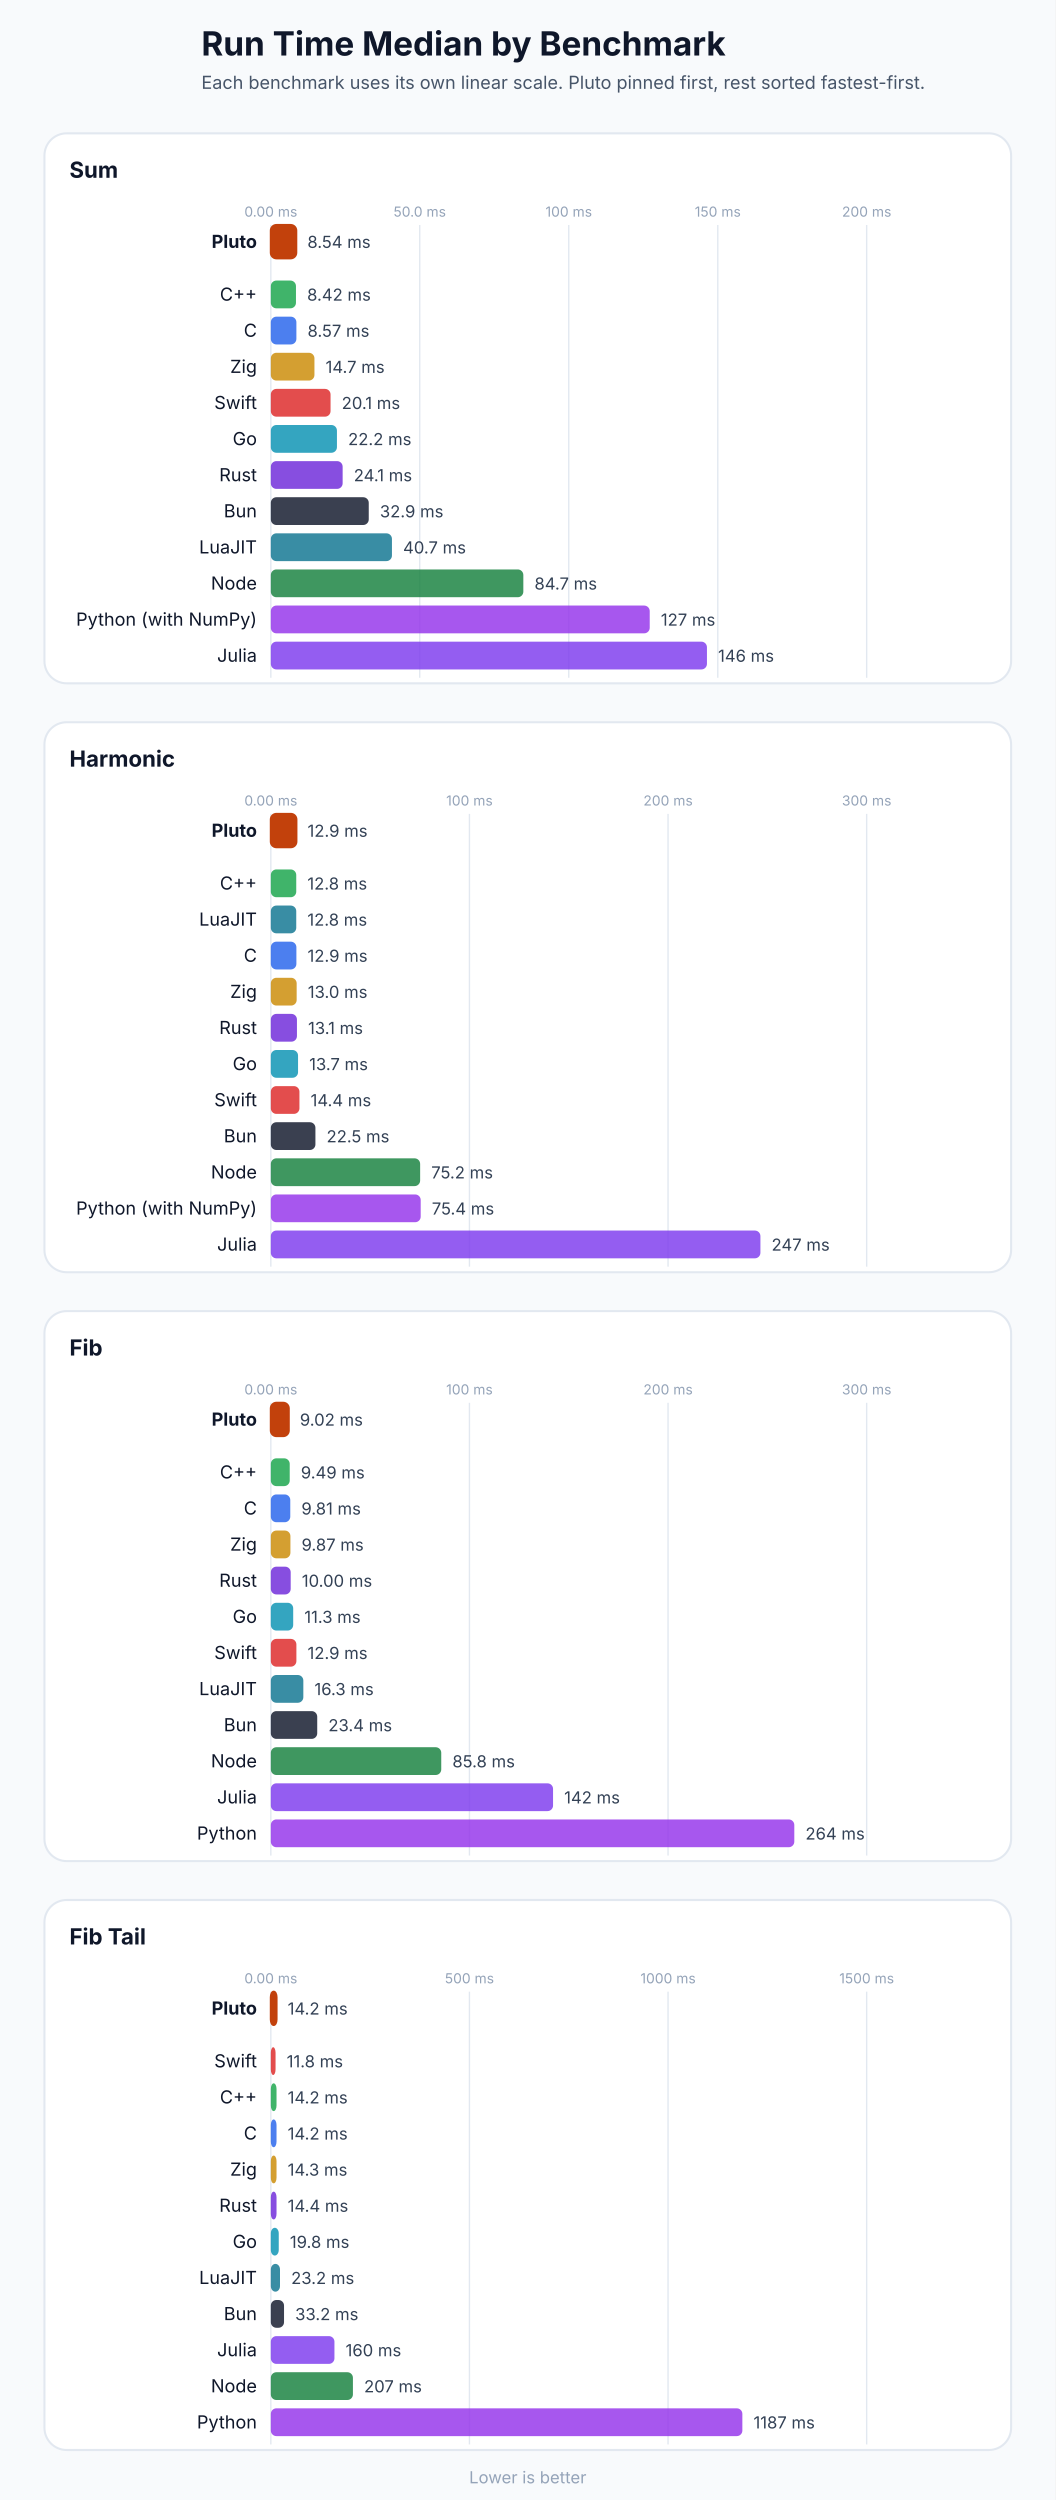
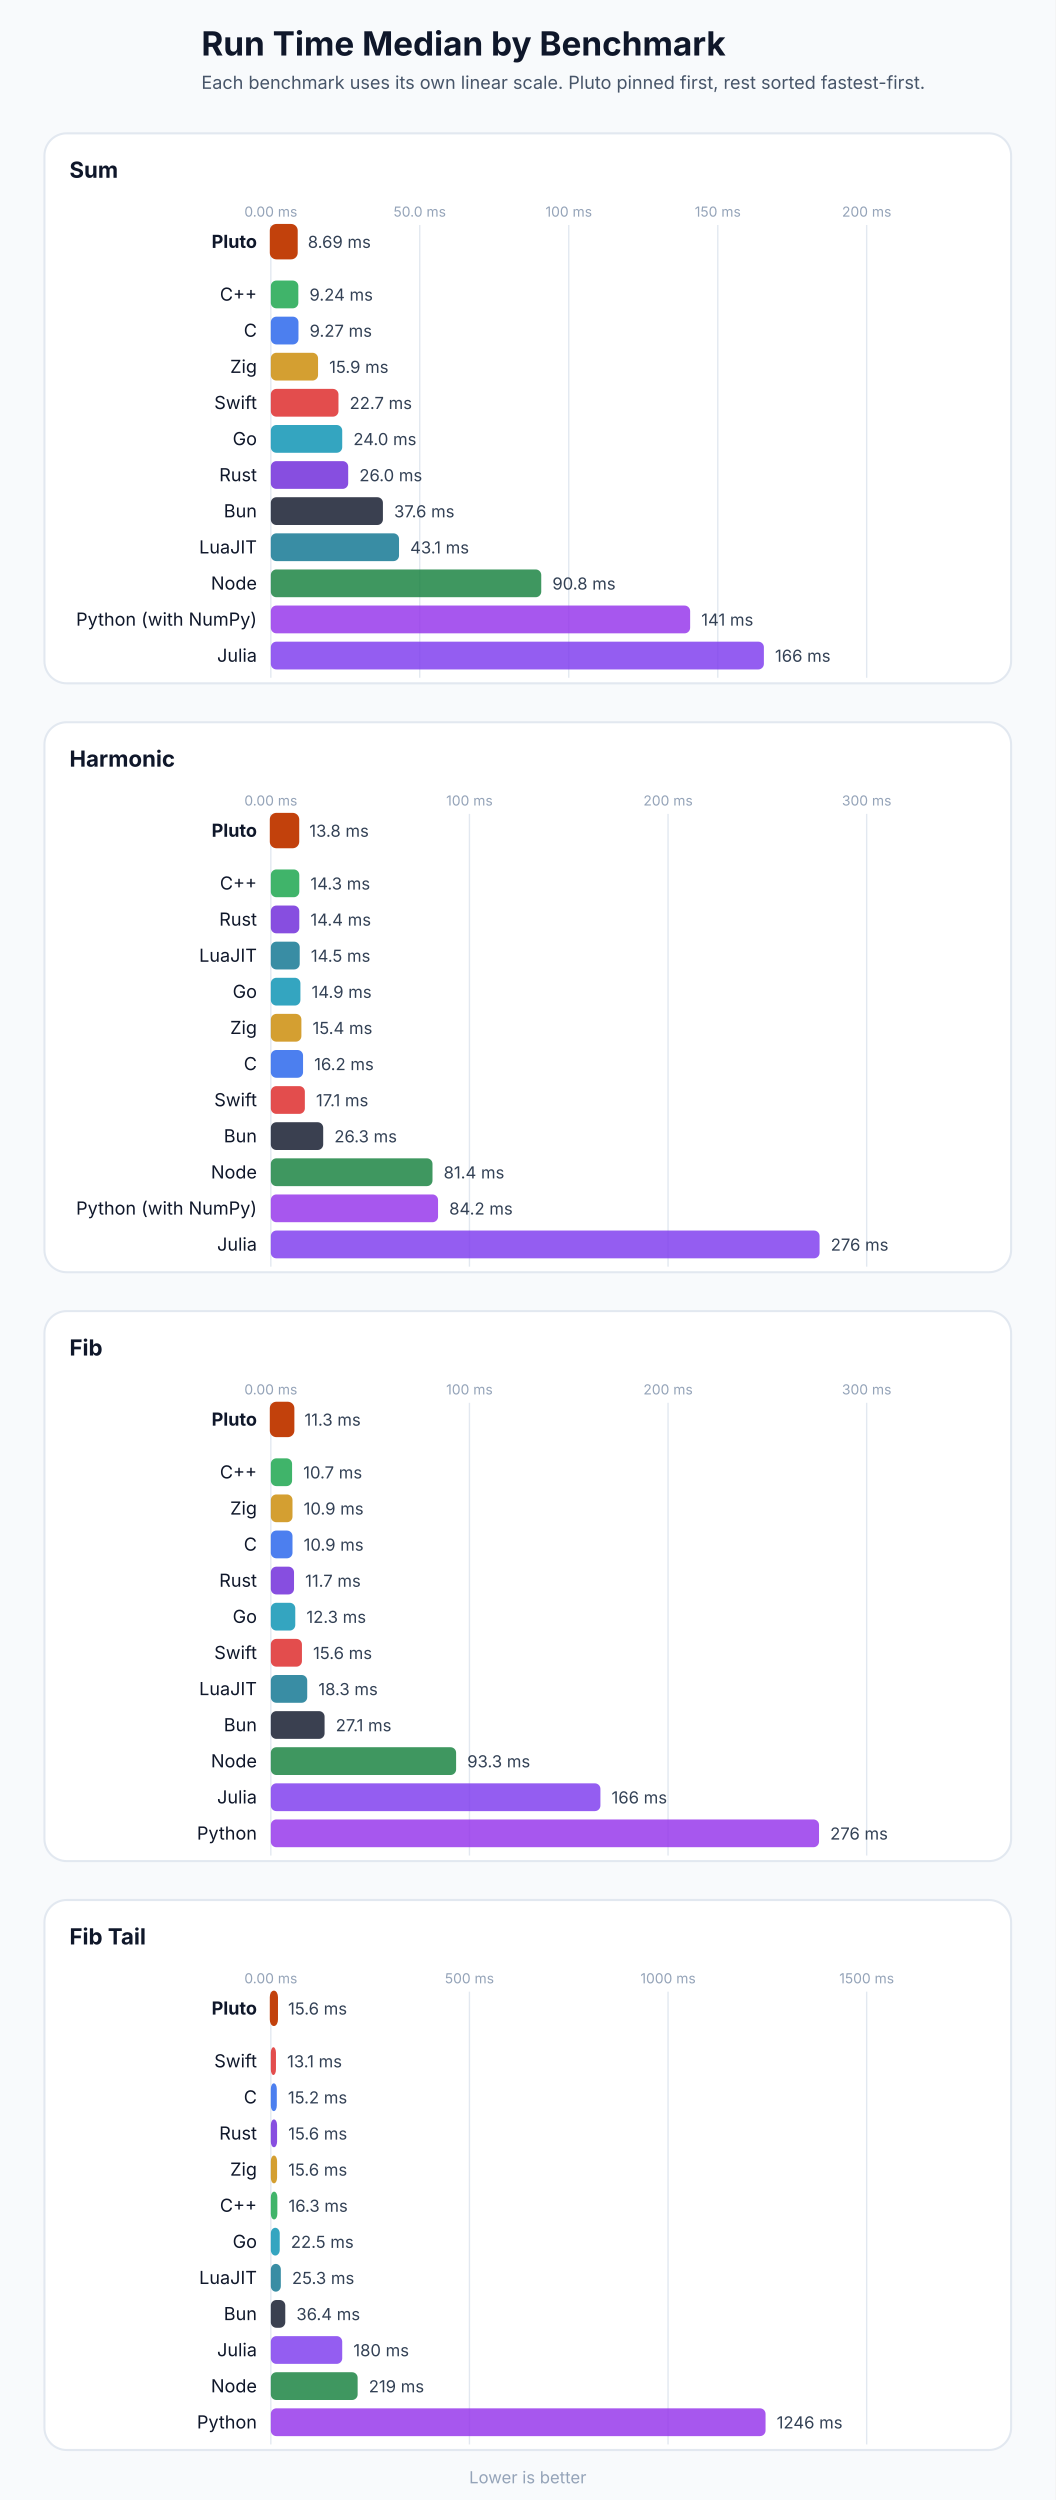
<svg xmlns="http://www.w3.org/2000/svg" width="760" height="1800" viewBox="0 0 760 1800" role="img" aria-labelledby="chart-title chart-desc">
  <rect width="760" height="1800" fill="#f8fafc" />
  <text x="145" y="40" fill="#0f172a" font-size="24" font-weight="700" font-family="ui-sans-serif, system-ui, -apple-system, BlinkMacSystemFont, sans-serif">Run Time Median by Benchmark</text>
  <text x="145" y="64" fill="#475569" font-size="13" font-family="ui-sans-serif, system-ui, -apple-system, BlinkMacSystemFont, sans-serif">Each benchmark uses its own linear scale. Pluto pinned first, rest sorted fastest-first.</text>
  <rect x="32" y="96" width="696" height="396" rx="16" fill="#ffffff" stroke="#e2e8f0" stroke-width="1.5" />
  <text x="50" y="128" fill="#0f172a" font-size="16" font-weight="700" font-family="ui-sans-serif, system-ui, -apple-system, BlinkMacSystemFont, sans-serif">Sum</text>
  <line x1="195.0" y1="162" x2="195.0" y2="488" stroke="#e2e8f0" stroke-width="1" />
  <text x="195.0" y="156" text-anchor="middle" fill="#94a3b8" font-size="10" font-family="ui-sans-serif, system-ui, -apple-system, BlinkMacSystemFont, sans-serif">0.00 ms</text>
  <line x1="302.2" y1="162" x2="302.2" y2="488" stroke="#e2e8f0" stroke-width="1" />
  <text x="302.2" y="156" text-anchor="middle" fill="#94a3b8" font-size="10" font-family="ui-sans-serif, system-ui, -apple-system, BlinkMacSystemFont, sans-serif">50.0 ms</text>
  <line x1="409.5" y1="162" x2="409.5" y2="488" stroke="#e2e8f0" stroke-width="1" />
  <text x="409.5" y="156" text-anchor="middle" fill="#94a3b8" font-size="10" font-family="ui-sans-serif, system-ui, -apple-system, BlinkMacSystemFont, sans-serif">100 ms</text>
  <line x1="516.8" y1="162" x2="516.8" y2="488" stroke="#e2e8f0" stroke-width="1" />
  <text x="516.8" y="156" text-anchor="middle" fill="#94a3b8" font-size="10" font-family="ui-sans-serif, system-ui, -apple-system, BlinkMacSystemFont, sans-serif">150 ms</text>
  <line x1="624.0" y1="162" x2="624.0" y2="488" stroke="#e2e8f0" stroke-width="1" />
  <text x="624.0" y="156" text-anchor="middle" fill="#94a3b8" font-size="10" font-family="ui-sans-serif, system-ui, -apple-system, BlinkMacSystemFont, sans-serif">200 ms</text>
  <text x="185" y="178.5" text-anchor="end" fill="#0f172a" font-size="13" font-weight="700" font-family="ui-sans-serif, system-ui, -apple-system, BlinkMacSystemFont, sans-serif">Pluto</text>
-   <rect x="195" y="162" width="18.3" height="24" rx="4" fill="#c2410c" fill-opacity="1.0" stroke="#c2410c" stroke-width="1.5" />
-   <text x="221.3" y="178.5" text-anchor="start" fill="#334155" font-size="12" font-family="ui-sans-serif, system-ui, -apple-system, BlinkMacSystemFont, sans-serif">8.54 ms</text>
+   <rect x="195" y="162" width="18.6" height="24" rx="4" fill="#c2410c" fill-opacity="1.0" stroke="#c2410c" stroke-width="1.5" />
+   <text x="221.6" y="178.5" text-anchor="start" fill="#334155" font-size="12" font-family="ui-sans-serif, system-ui, -apple-system, BlinkMacSystemFont, sans-serif">8.69 ms</text>
  <text x="185" y="216.5" text-anchor="end" fill="#0f172a" font-size="13" font-weight="400" font-family="ui-sans-serif, system-ui, -apple-system, BlinkMacSystemFont, sans-serif">C++</text>
-   <rect x="195" y="202" width="18.1" height="20" rx="4" fill="#16a34a" fill-opacity="0.82" />
-   <text x="221.1" y="216.5" text-anchor="start" fill="#334155" font-size="12" font-family="ui-sans-serif, system-ui, -apple-system, BlinkMacSystemFont, sans-serif">8.42 ms</text>
+   <rect x="195" y="202" width="19.8" height="20" rx="4" fill="#16a34a" fill-opacity="0.82" />
+   <text x="222.8" y="216.5" text-anchor="start" fill="#334155" font-size="12" font-family="ui-sans-serif, system-ui, -apple-system, BlinkMacSystemFont, sans-serif">9.24 ms</text>
  <text x="185" y="242.5" text-anchor="end" fill="#0f172a" font-size="13" font-weight="400" font-family="ui-sans-serif, system-ui, -apple-system, BlinkMacSystemFont, sans-serif">C</text>
-   <rect x="195" y="228" width="18.4" height="20" rx="4" fill="#2563eb" fill-opacity="0.82" />
-   <text x="221.4" y="242.5" text-anchor="start" fill="#334155" font-size="12" font-family="ui-sans-serif, system-ui, -apple-system, BlinkMacSystemFont, sans-serif">8.57 ms</text>
+   <rect x="195" y="228" width="19.9" height="20" rx="4" fill="#2563eb" fill-opacity="0.82" />
+   <text x="222.9" y="242.5" text-anchor="start" fill="#334155" font-size="12" font-family="ui-sans-serif, system-ui, -apple-system, BlinkMacSystemFont, sans-serif">9.27 ms</text>
  <text x="185" y="268.5" text-anchor="end" fill="#0f172a" font-size="13" font-weight="400" font-family="ui-sans-serif, system-ui, -apple-system, BlinkMacSystemFont, sans-serif">Zig</text>
-   <rect x="195" y="254" width="31.4" height="20" rx="4" fill="#ca8a04" fill-opacity="0.82" />
-   <text x="234.4" y="268.5" text-anchor="start" fill="#334155" font-size="12" font-family="ui-sans-serif, system-ui, -apple-system, BlinkMacSystemFont, sans-serif">14.7 ms</text>
+   <rect x="195" y="254" width="34.0" height="20" rx="4" fill="#ca8a04" fill-opacity="0.82" />
+   <text x="237.0" y="268.5" text-anchor="start" fill="#334155" font-size="12" font-family="ui-sans-serif, system-ui, -apple-system, BlinkMacSystemFont, sans-serif">15.9 ms</text>
  <text x="185" y="294.5" text-anchor="end" fill="#0f172a" font-size="13" font-weight="400" font-family="ui-sans-serif, system-ui, -apple-system, BlinkMacSystemFont, sans-serif">Swift</text>
-   <rect x="195" y="280" width="43.0" height="20" rx="4" fill="#dc2626" fill-opacity="0.82" />
-   <text x="246.0" y="294.5" text-anchor="start" fill="#334155" font-size="12" font-family="ui-sans-serif, system-ui, -apple-system, BlinkMacSystemFont, sans-serif">20.1 ms</text>
+   <rect x="195" y="280" width="48.7" height="20" rx="4" fill="#dc2626" fill-opacity="0.82" />
+   <text x="251.7" y="294.5" text-anchor="start" fill="#334155" font-size="12" font-family="ui-sans-serif, system-ui, -apple-system, BlinkMacSystemFont, sans-serif">22.7 ms</text>
  <text x="185" y="320.5" text-anchor="end" fill="#0f172a" font-size="13" font-weight="400" font-family="ui-sans-serif, system-ui, -apple-system, BlinkMacSystemFont, sans-serif">Go</text>
-   <rect x="195" y="306" width="47.6" height="20" rx="4" fill="#0891b2" fill-opacity="0.82" />
-   <text x="250.6" y="320.5" text-anchor="start" fill="#334155" font-size="12" font-family="ui-sans-serif, system-ui, -apple-system, BlinkMacSystemFont, sans-serif">22.2 ms</text>
+   <rect x="195" y="306" width="51.4" height="20" rx="4" fill="#0891b2" fill-opacity="0.82" />
+   <text x="254.4" y="320.5" text-anchor="start" fill="#334155" font-size="12" font-family="ui-sans-serif, system-ui, -apple-system, BlinkMacSystemFont, sans-serif">24.0 ms</text>
  <text x="185" y="346.5" text-anchor="end" fill="#0f172a" font-size="13" font-weight="400" font-family="ui-sans-serif, system-ui, -apple-system, BlinkMacSystemFont, sans-serif">Rust</text>
-   <rect x="195" y="332" width="51.7" height="20" rx="4" fill="#6d28d9" fill-opacity="0.82" />
-   <text x="254.7" y="346.5" text-anchor="start" fill="#334155" font-size="12" font-family="ui-sans-serif, system-ui, -apple-system, BlinkMacSystemFont, sans-serif">24.1 ms</text>
+   <rect x="195" y="332" width="55.7" height="20" rx="4" fill="#6d28d9" fill-opacity="0.82" />
+   <text x="258.7" y="346.5" text-anchor="start" fill="#334155" font-size="12" font-family="ui-sans-serif, system-ui, -apple-system, BlinkMacSystemFont, sans-serif">26.0 ms</text>
  <text x="185" y="372.5" text-anchor="end" fill="#0f172a" font-size="13" font-weight="400" font-family="ui-sans-serif, system-ui, -apple-system, BlinkMacSystemFont, sans-serif">Bun</text>
-   <rect x="195" y="358" width="70.5" height="20" rx="4" fill="#0f172a" fill-opacity="0.82" />
-   <text x="273.5" y="372.5" text-anchor="start" fill="#334155" font-size="12" font-family="ui-sans-serif, system-ui, -apple-system, BlinkMacSystemFont, sans-serif">32.9 ms</text>
+   <rect x="195" y="358" width="80.7" height="20" rx="4" fill="#0f172a" fill-opacity="0.82" />
+   <text x="283.7" y="372.5" text-anchor="start" fill="#334155" font-size="12" font-family="ui-sans-serif, system-ui, -apple-system, BlinkMacSystemFont, sans-serif">37.6 ms</text>
  <text x="185" y="398.5" text-anchor="end" fill="#0f172a" font-size="13" font-weight="400" font-family="ui-sans-serif, system-ui, -apple-system, BlinkMacSystemFont, sans-serif">LuaJIT</text>
-   <rect x="195" y="384" width="87.2" height="20" rx="4" fill="#0e7490" fill-opacity="0.82" />
-   <text x="290.2" y="398.5" text-anchor="start" fill="#334155" font-size="12" font-family="ui-sans-serif, system-ui, -apple-system, BlinkMacSystemFont, sans-serif">40.7 ms</text>
+   <rect x="195" y="384" width="92.3" height="20" rx="4" fill="#0e7490" fill-opacity="0.82" />
+   <text x="295.3" y="398.5" text-anchor="start" fill="#334155" font-size="12" font-family="ui-sans-serif, system-ui, -apple-system, BlinkMacSystemFont, sans-serif">43.1 ms</text>
  <text x="185" y="424.5" text-anchor="end" fill="#0f172a" font-size="13" font-weight="400" font-family="ui-sans-serif, system-ui, -apple-system, BlinkMacSystemFont, sans-serif">Node</text>
-   <rect x="195" y="410" width="181.8" height="20" rx="4" fill="#15803d" fill-opacity="0.82" />
-   <text x="384.8" y="424.5" text-anchor="start" fill="#334155" font-size="12" font-family="ui-sans-serif, system-ui, -apple-system, BlinkMacSystemFont, sans-serif">84.7 ms</text>
+   <rect x="195" y="410" width="194.7" height="20" rx="4" fill="#15803d" fill-opacity="0.82" />
+   <text x="397.7" y="424.5" text-anchor="start" fill="#334155" font-size="12" font-family="ui-sans-serif, system-ui, -apple-system, BlinkMacSystemFont, sans-serif">90.8 ms</text>
  <text x="185" y="450.5" text-anchor="end" fill="#0f172a" font-size="13" font-weight="400" font-family="ui-sans-serif, system-ui, -apple-system, BlinkMacSystemFont, sans-serif">Python (with NumPy)</text>
-   <rect x="195" y="436" width="272.8" height="20" rx="4" fill="#9333ea" fill-opacity="0.82" />
-   <text x="475.8" y="450.5" text-anchor="start" fill="#334155" font-size="12" font-family="ui-sans-serif, system-ui, -apple-system, BlinkMacSystemFont, sans-serif">127 ms</text>
+   <rect x="195" y="436" width="301.9" height="20" rx="4" fill="#9333ea" fill-opacity="0.82" />
+   <text x="504.9" y="450.5" text-anchor="start" fill="#334155" font-size="12" font-family="ui-sans-serif, system-ui, -apple-system, BlinkMacSystemFont, sans-serif">141 ms</text>
  <text x="185" y="476.5" text-anchor="end" fill="#0f172a" font-size="13" font-weight="400" font-family="ui-sans-serif, system-ui, -apple-system, BlinkMacSystemFont, sans-serif">Julia</text>
-   <rect x="195" y="462" width="314.0" height="20" rx="4" fill="#7c3aed" fill-opacity="0.82" />
-   <text x="517.0" y="476.5" text-anchor="start" fill="#334155" font-size="12" font-family="ui-sans-serif, system-ui, -apple-system, BlinkMacSystemFont, sans-serif">146 ms</text>
+   <rect x="195" y="462" width="355.0" height="20" rx="4" fill="#7c3aed" fill-opacity="0.82" />
+   <text x="558.0" y="476.5" text-anchor="start" fill="#334155" font-size="12" font-family="ui-sans-serif, system-ui, -apple-system, BlinkMacSystemFont, sans-serif">166 ms</text>
  <rect x="32" y="520" width="696" height="396" rx="16" fill="#ffffff" stroke="#e2e8f0" stroke-width="1.5" />
  <text x="50" y="552" fill="#0f172a" font-size="16" font-weight="700" font-family="ui-sans-serif, system-ui, -apple-system, BlinkMacSystemFont, sans-serif">Harmonic</text>
  <line x1="195.0" y1="586" x2="195.0" y2="912" stroke="#e2e8f0" stroke-width="1" />
  <text x="195.0" y="580" text-anchor="middle" fill="#94a3b8" font-size="10" font-family="ui-sans-serif, system-ui, -apple-system, BlinkMacSystemFont, sans-serif">0.00 ms</text>
  <line x1="338.0" y1="586" x2="338.0" y2="912" stroke="#e2e8f0" stroke-width="1" />
  <text x="338.0" y="580" text-anchor="middle" fill="#94a3b8" font-size="10" font-family="ui-sans-serif, system-ui, -apple-system, BlinkMacSystemFont, sans-serif">100 ms</text>
  <line x1="481.0" y1="586" x2="481.0" y2="912" stroke="#e2e8f0" stroke-width="1" />
  <text x="481.0" y="580" text-anchor="middle" fill="#94a3b8" font-size="10" font-family="ui-sans-serif, system-ui, -apple-system, BlinkMacSystemFont, sans-serif">200 ms</text>
  <line x1="624.0" y1="586" x2="624.0" y2="912" stroke="#e2e8f0" stroke-width="1" />
  <text x="624.0" y="580" text-anchor="middle" fill="#94a3b8" font-size="10" font-family="ui-sans-serif, system-ui, -apple-system, BlinkMacSystemFont, sans-serif">300 ms</text>
  <text x="185" y="602.5" text-anchor="end" fill="#0f172a" font-size="13" font-weight="700" font-family="ui-sans-serif, system-ui, -apple-system, BlinkMacSystemFont, sans-serif">Pluto</text>
-   <rect x="195" y="586" width="18.4" height="24" rx="4" fill="#c2410c" fill-opacity="1.0" stroke="#c2410c" stroke-width="1.5" />
-   <text x="221.4" y="602.5" text-anchor="start" fill="#334155" font-size="12" font-family="ui-sans-serif, system-ui, -apple-system, BlinkMacSystemFont, sans-serif">12.9 ms</text>
+   <rect x="195" y="586" width="19.7" height="24" rx="4" fill="#c2410c" fill-opacity="1.0" stroke="#c2410c" stroke-width="1.5" />
+   <text x="222.7" y="602.5" text-anchor="start" fill="#334155" font-size="12" font-family="ui-sans-serif, system-ui, -apple-system, BlinkMacSystemFont, sans-serif">13.8 ms</text>
  <text x="185" y="640.5" text-anchor="end" fill="#0f172a" font-size="13" font-weight="400" font-family="ui-sans-serif, system-ui, -apple-system, BlinkMacSystemFont, sans-serif">C++</text>
-   <rect x="195" y="626" width="18.3" height="20" rx="4" fill="#16a34a" fill-opacity="0.82" />
-   <text x="221.3" y="640.5" text-anchor="start" fill="#334155" font-size="12" font-family="ui-sans-serif, system-ui, -apple-system, BlinkMacSystemFont, sans-serif">12.8 ms</text>
-   <text x="185" y="666.5" text-anchor="end" fill="#0f172a" font-size="13" font-weight="400" font-family="ui-sans-serif, system-ui, -apple-system, BlinkMacSystemFont, sans-serif">LuaJIT</text>
-   <rect x="195" y="652" width="18.3" height="20" rx="4" fill="#0e7490" fill-opacity="0.82" />
-   <text x="221.3" y="666.5" text-anchor="start" fill="#334155" font-size="12" font-family="ui-sans-serif, system-ui, -apple-system, BlinkMacSystemFont, sans-serif">12.8 ms</text>
-   <text x="185" y="692.5" text-anchor="end" fill="#0f172a" font-size="13" font-weight="400" font-family="ui-sans-serif, system-ui, -apple-system, BlinkMacSystemFont, sans-serif">C</text>
-   <rect x="195" y="678" width="18.4" height="20" rx="4" fill="#2563eb" fill-opacity="0.82" />
-   <text x="221.4" y="692.5" text-anchor="start" fill="#334155" font-size="12" font-family="ui-sans-serif, system-ui, -apple-system, BlinkMacSystemFont, sans-serif">12.9 ms</text>
-   <text x="185" y="718.5" text-anchor="end" fill="#0f172a" font-size="13" font-weight="400" font-family="ui-sans-serif, system-ui, -apple-system, BlinkMacSystemFont, sans-serif">Zig</text>
-   <rect x="195" y="704" width="18.6" height="20" rx="4" fill="#ca8a04" fill-opacity="0.82" />
-   <text x="221.6" y="718.5" text-anchor="start" fill="#334155" font-size="12" font-family="ui-sans-serif, system-ui, -apple-system, BlinkMacSystemFont, sans-serif">13.0 ms</text>
-   <text x="185" y="744.5" text-anchor="end" fill="#0f172a" font-size="13" font-weight="400" font-family="ui-sans-serif, system-ui, -apple-system, BlinkMacSystemFont, sans-serif">Rust</text>
-   <rect x="195" y="730" width="18.8" height="20" rx="4" fill="#6d28d9" fill-opacity="0.82" />
-   <text x="221.8" y="744.5" text-anchor="start" fill="#334155" font-size="12" font-family="ui-sans-serif, system-ui, -apple-system, BlinkMacSystemFont, sans-serif">13.1 ms</text>
-   <text x="185" y="770.5" text-anchor="end" fill="#0f172a" font-size="13" font-weight="400" font-family="ui-sans-serif, system-ui, -apple-system, BlinkMacSystemFont, sans-serif">Go</text>
-   <rect x="195" y="756" width="19.6" height="20" rx="4" fill="#0891b2" fill-opacity="0.82" />
-   <text x="222.6" y="770.5" text-anchor="start" fill="#334155" font-size="12" font-family="ui-sans-serif, system-ui, -apple-system, BlinkMacSystemFont, sans-serif">13.7 ms</text>
+   <rect x="195" y="626" width="20.5" height="20" rx="4" fill="#16a34a" fill-opacity="0.82" />
+   <text x="223.5" y="640.5" text-anchor="start" fill="#334155" font-size="12" font-family="ui-sans-serif, system-ui, -apple-system, BlinkMacSystemFont, sans-serif">14.3 ms</text>
+   <text x="185" y="666.5" text-anchor="end" fill="#0f172a" font-size="13" font-weight="400" font-family="ui-sans-serif, system-ui, -apple-system, BlinkMacSystemFont, sans-serif">Rust</text>
+   <rect x="195" y="652" width="20.5" height="20" rx="4" fill="#6d28d9" fill-opacity="0.82" />
+   <text x="223.5" y="666.5" text-anchor="start" fill="#334155" font-size="12" font-family="ui-sans-serif, system-ui, -apple-system, BlinkMacSystemFont, sans-serif">14.4 ms</text>
+   <text x="185" y="692.5" text-anchor="end" fill="#0f172a" font-size="13" font-weight="400" font-family="ui-sans-serif, system-ui, -apple-system, BlinkMacSystemFont, sans-serif">LuaJIT</text>
+   <rect x="195" y="678" width="20.8" height="20" rx="4" fill="#0e7490" fill-opacity="0.82" />
+   <text x="223.8" y="692.5" text-anchor="start" fill="#334155" font-size="12" font-family="ui-sans-serif, system-ui, -apple-system, BlinkMacSystemFont, sans-serif">14.5 ms</text>
+   <text x="185" y="718.5" text-anchor="end" fill="#0f172a" font-size="13" font-weight="400" font-family="ui-sans-serif, system-ui, -apple-system, BlinkMacSystemFont, sans-serif">Go</text>
+   <rect x="195" y="704" width="21.3" height="20" rx="4" fill="#0891b2" fill-opacity="0.82" />
+   <text x="224.3" y="718.5" text-anchor="start" fill="#334155" font-size="12" font-family="ui-sans-serif, system-ui, -apple-system, BlinkMacSystemFont, sans-serif">14.9 ms</text>
+   <text x="185" y="744.5" text-anchor="end" fill="#0f172a" font-size="13" font-weight="400" font-family="ui-sans-serif, system-ui, -apple-system, BlinkMacSystemFont, sans-serif">Zig</text>
+   <rect x="195" y="730" width="22.0" height="20" rx="4" fill="#ca8a04" fill-opacity="0.82" />
+   <text x="225.0" y="744.5" text-anchor="start" fill="#334155" font-size="12" font-family="ui-sans-serif, system-ui, -apple-system, BlinkMacSystemFont, sans-serif">15.4 ms</text>
+   <text x="185" y="770.5" text-anchor="end" fill="#0f172a" font-size="13" font-weight="400" font-family="ui-sans-serif, system-ui, -apple-system, BlinkMacSystemFont, sans-serif">C</text>
+   <rect x="195" y="756" width="23.2" height="20" rx="4" fill="#2563eb" fill-opacity="0.82" />
+   <text x="226.2" y="770.5" text-anchor="start" fill="#334155" font-size="12" font-family="ui-sans-serif, system-ui, -apple-system, BlinkMacSystemFont, sans-serif">16.2 ms</text>
  <text x="185" y="796.5" text-anchor="end" fill="#0f172a" font-size="13" font-weight="400" font-family="ui-sans-serif, system-ui, -apple-system, BlinkMacSystemFont, sans-serif">Swift</text>
-   <rect x="195" y="782" width="20.6" height="20" rx="4" fill="#dc2626" fill-opacity="0.82" />
-   <text x="223.6" y="796.5" text-anchor="start" fill="#334155" font-size="12" font-family="ui-sans-serif, system-ui, -apple-system, BlinkMacSystemFont, sans-serif">14.4 ms</text>
+   <rect x="195" y="782" width="24.5" height="20" rx="4" fill="#dc2626" fill-opacity="0.82" />
+   <text x="227.5" y="796.5" text-anchor="start" fill="#334155" font-size="12" font-family="ui-sans-serif, system-ui, -apple-system, BlinkMacSystemFont, sans-serif">17.1 ms</text>
  <text x="185" y="822.5" text-anchor="end" fill="#0f172a" font-size="13" font-weight="400" font-family="ui-sans-serif, system-ui, -apple-system, BlinkMacSystemFont, sans-serif">Bun</text>
-   <rect x="195" y="808" width="32.1" height="20" rx="4" fill="#0f172a" fill-opacity="0.82" />
-   <text x="235.1" y="822.5" text-anchor="start" fill="#334155" font-size="12" font-family="ui-sans-serif, system-ui, -apple-system, BlinkMacSystemFont, sans-serif">22.5 ms</text>
+   <rect x="195" y="808" width="37.7" height="20" rx="4" fill="#0f172a" fill-opacity="0.82" />
+   <text x="240.7" y="822.5" text-anchor="start" fill="#334155" font-size="12" font-family="ui-sans-serif, system-ui, -apple-system, BlinkMacSystemFont, sans-serif">26.3 ms</text>
  <text x="185" y="848.5" text-anchor="end" fill="#0f172a" font-size="13" font-weight="400" font-family="ui-sans-serif, system-ui, -apple-system, BlinkMacSystemFont, sans-serif">Node</text>
-   <rect x="195" y="834" width="107.5" height="20" rx="4" fill="#15803d" fill-opacity="0.82" />
-   <text x="310.5" y="848.5" text-anchor="start" fill="#334155" font-size="12" font-family="ui-sans-serif, system-ui, -apple-system, BlinkMacSystemFont, sans-serif">75.2 ms</text>
+   <rect x="195" y="834" width="116.4" height="20" rx="4" fill="#15803d" fill-opacity="0.82" />
+   <text x="319.4" y="848.5" text-anchor="start" fill="#334155" font-size="12" font-family="ui-sans-serif, system-ui, -apple-system, BlinkMacSystemFont, sans-serif">81.4 ms</text>
  <text x="185" y="874.5" text-anchor="end" fill="#0f172a" font-size="13" font-weight="400" font-family="ui-sans-serif, system-ui, -apple-system, BlinkMacSystemFont, sans-serif">Python (with NumPy)</text>
-   <rect x="195" y="860" width="107.9" height="20" rx="4" fill="#9333ea" fill-opacity="0.82" />
-   <text x="310.9" y="874.5" text-anchor="start" fill="#334155" font-size="12" font-family="ui-sans-serif, system-ui, -apple-system, BlinkMacSystemFont, sans-serif">75.4 ms</text>
+   <rect x="195" y="860" width="120.4" height="20" rx="4" fill="#9333ea" fill-opacity="0.82" />
+   <text x="323.4" y="874.5" text-anchor="start" fill="#334155" font-size="12" font-family="ui-sans-serif, system-ui, -apple-system, BlinkMacSystemFont, sans-serif">84.2 ms</text>
  <text x="185" y="900.5" text-anchor="end" fill="#0f172a" font-size="13" font-weight="400" font-family="ui-sans-serif, system-ui, -apple-system, BlinkMacSystemFont, sans-serif">Julia</text>
-   <rect x="195" y="886" width="352.5" height="20" rx="4" fill="#7c3aed" fill-opacity="0.82" />
-   <text x="555.5" y="900.5" text-anchor="start" fill="#334155" font-size="12" font-family="ui-sans-serif, system-ui, -apple-system, BlinkMacSystemFont, sans-serif">247 ms</text>
+   <rect x="195" y="886" width="395.1" height="20" rx="4" fill="#7c3aed" fill-opacity="0.82" />
+   <text x="598.1" y="900.5" text-anchor="start" fill="#334155" font-size="12" font-family="ui-sans-serif, system-ui, -apple-system, BlinkMacSystemFont, sans-serif">276 ms</text>
  <rect x="32" y="944" width="696" height="396" rx="16" fill="#ffffff" stroke="#e2e8f0" stroke-width="1.5" />
  <text x="50" y="976" fill="#0f172a" font-size="16" font-weight="700" font-family="ui-sans-serif, system-ui, -apple-system, BlinkMacSystemFont, sans-serif">Fib</text>
  <line x1="195.0" y1="1010" x2="195.0" y2="1336" stroke="#e2e8f0" stroke-width="1" />
  <text x="195.0" y="1004" text-anchor="middle" fill="#94a3b8" font-size="10" font-family="ui-sans-serif, system-ui, -apple-system, BlinkMacSystemFont, sans-serif">0.00 ms</text>
  <line x1="338.0" y1="1010" x2="338.0" y2="1336" stroke="#e2e8f0" stroke-width="1" />
  <text x="338.0" y="1004" text-anchor="middle" fill="#94a3b8" font-size="10" font-family="ui-sans-serif, system-ui, -apple-system, BlinkMacSystemFont, sans-serif">100 ms</text>
  <line x1="481.0" y1="1010" x2="481.0" y2="1336" stroke="#e2e8f0" stroke-width="1" />
  <text x="481.0" y="1004" text-anchor="middle" fill="#94a3b8" font-size="10" font-family="ui-sans-serif, system-ui, -apple-system, BlinkMacSystemFont, sans-serif">200 ms</text>
  <line x1="624.0" y1="1010" x2="624.0" y2="1336" stroke="#e2e8f0" stroke-width="1" />
  <text x="624.0" y="1004" text-anchor="middle" fill="#94a3b8" font-size="10" font-family="ui-sans-serif, system-ui, -apple-system, BlinkMacSystemFont, sans-serif">300 ms</text>
  <text x="185" y="1026.5" text-anchor="end" fill="#0f172a" font-size="13" font-weight="700" font-family="ui-sans-serif, system-ui, -apple-system, BlinkMacSystemFont, sans-serif">Pluto</text>
-   <rect x="195" y="1010" width="12.9" height="24" rx="4" fill="#c2410c" fill-opacity="1.0" stroke="#c2410c" stroke-width="1.5" />
-   <text x="215.9" y="1026.5" text-anchor="start" fill="#334155" font-size="12" font-family="ui-sans-serif, system-ui, -apple-system, BlinkMacSystemFont, sans-serif">9.02 ms</text>
+   <rect x="195" y="1010" width="16.2" height="24" rx="4" fill="#c2410c" fill-opacity="1.0" stroke="#c2410c" stroke-width="1.5" />
+   <text x="219.2" y="1026.5" text-anchor="start" fill="#334155" font-size="12" font-family="ui-sans-serif, system-ui, -apple-system, BlinkMacSystemFont, sans-serif">11.3 ms</text>
  <text x="185" y="1064.5" text-anchor="end" fill="#0f172a" font-size="13" font-weight="400" font-family="ui-sans-serif, system-ui, -apple-system, BlinkMacSystemFont, sans-serif">C++</text>
-   <rect x="195" y="1050" width="13.6" height="20" rx="4" fill="#16a34a" fill-opacity="0.82" />
-   <text x="216.6" y="1064.5" text-anchor="start" fill="#334155" font-size="12" font-family="ui-sans-serif, system-ui, -apple-system, BlinkMacSystemFont, sans-serif">9.49 ms</text>
-   <text x="185" y="1090.5" text-anchor="end" fill="#0f172a" font-size="13" font-weight="400" font-family="ui-sans-serif, system-ui, -apple-system, BlinkMacSystemFont, sans-serif">C</text>
-   <rect x="195" y="1076" width="14.0" height="20" rx="4" fill="#2563eb" fill-opacity="0.82" />
-   <text x="217.0" y="1090.5" text-anchor="start" fill="#334155" font-size="12" font-family="ui-sans-serif, system-ui, -apple-system, BlinkMacSystemFont, sans-serif">9.81 ms</text>
-   <text x="185" y="1116.5" text-anchor="end" fill="#0f172a" font-size="13" font-weight="400" font-family="ui-sans-serif, system-ui, -apple-system, BlinkMacSystemFont, sans-serif">Zig</text>
-   <rect x="195" y="1102" width="14.1" height="20" rx="4" fill="#ca8a04" fill-opacity="0.82" />
-   <text x="217.1" y="1116.5" text-anchor="start" fill="#334155" font-size="12" font-family="ui-sans-serif, system-ui, -apple-system, BlinkMacSystemFont, sans-serif">9.87 ms</text>
+   <rect x="195" y="1050" width="15.3" height="20" rx="4" fill="#16a34a" fill-opacity="0.82" />
+   <text x="218.3" y="1064.5" text-anchor="start" fill="#334155" font-size="12" font-family="ui-sans-serif, system-ui, -apple-system, BlinkMacSystemFont, sans-serif">10.7 ms</text>
+   <text x="185" y="1090.5" text-anchor="end" fill="#0f172a" font-size="13" font-weight="400" font-family="ui-sans-serif, system-ui, -apple-system, BlinkMacSystemFont, sans-serif">Zig</text>
+   <rect x="195" y="1076" width="15.6" height="20" rx="4" fill="#ca8a04" fill-opacity="0.82" />
+   <text x="218.6" y="1090.5" text-anchor="start" fill="#334155" font-size="12" font-family="ui-sans-serif, system-ui, -apple-system, BlinkMacSystemFont, sans-serif">10.9 ms</text>
+   <text x="185" y="1116.5" text-anchor="end" fill="#0f172a" font-size="13" font-weight="400" font-family="ui-sans-serif, system-ui, -apple-system, BlinkMacSystemFont, sans-serif">C</text>
+   <rect x="195" y="1102" width="15.6" height="20" rx="4" fill="#2563eb" fill-opacity="0.82" />
+   <text x="218.6" y="1116.5" text-anchor="start" fill="#334155" font-size="12" font-family="ui-sans-serif, system-ui, -apple-system, BlinkMacSystemFont, sans-serif">10.9 ms</text>
  <text x="185" y="1142.5" text-anchor="end" fill="#0f172a" font-size="13" font-weight="400" font-family="ui-sans-serif, system-ui, -apple-system, BlinkMacSystemFont, sans-serif">Rust</text>
-   <rect x="195" y="1128" width="14.3" height="20" rx="4" fill="#6d28d9" fill-opacity="0.82" />
-   <text x="217.3" y="1142.5" text-anchor="start" fill="#334155" font-size="12" font-family="ui-sans-serif, system-ui, -apple-system, BlinkMacSystemFont, sans-serif">10.00 ms</text>
+   <rect x="195" y="1128" width="16.7" height="20" rx="4" fill="#6d28d9" fill-opacity="0.82" />
+   <text x="219.7" y="1142.5" text-anchor="start" fill="#334155" font-size="12" font-family="ui-sans-serif, system-ui, -apple-system, BlinkMacSystemFont, sans-serif">11.7 ms</text>
  <text x="185" y="1168.5" text-anchor="end" fill="#0f172a" font-size="13" font-weight="400" font-family="ui-sans-serif, system-ui, -apple-system, BlinkMacSystemFont, sans-serif">Go</text>
-   <rect x="195" y="1154" width="16.1" height="20" rx="4" fill="#0891b2" fill-opacity="0.82" />
-   <text x="219.1" y="1168.5" text-anchor="start" fill="#334155" font-size="12" font-family="ui-sans-serif, system-ui, -apple-system, BlinkMacSystemFont, sans-serif">11.3 ms</text>
+   <rect x="195" y="1154" width="17.6" height="20" rx="4" fill="#0891b2" fill-opacity="0.82" />
+   <text x="220.6" y="1168.5" text-anchor="start" fill="#334155" font-size="12" font-family="ui-sans-serif, system-ui, -apple-system, BlinkMacSystemFont, sans-serif">12.3 ms</text>
  <text x="185" y="1194.5" text-anchor="end" fill="#0f172a" font-size="13" font-weight="400" font-family="ui-sans-serif, system-ui, -apple-system, BlinkMacSystemFont, sans-serif">Swift</text>
-   <rect x="195" y="1180" width="18.4" height="20" rx="4" fill="#dc2626" fill-opacity="0.82" />
-   <text x="221.4" y="1194.5" text-anchor="start" fill="#334155" font-size="12" font-family="ui-sans-serif, system-ui, -apple-system, BlinkMacSystemFont, sans-serif">12.9 ms</text>
+   <rect x="195" y="1180" width="22.4" height="20" rx="4" fill="#dc2626" fill-opacity="0.82" />
+   <text x="225.4" y="1194.5" text-anchor="start" fill="#334155" font-size="12" font-family="ui-sans-serif, system-ui, -apple-system, BlinkMacSystemFont, sans-serif">15.6 ms</text>
  <text x="185" y="1220.5" text-anchor="end" fill="#0f172a" font-size="13" font-weight="400" font-family="ui-sans-serif, system-ui, -apple-system, BlinkMacSystemFont, sans-serif">LuaJIT</text>
-   <rect x="195" y="1206" width="23.4" height="20" rx="4" fill="#0e7490" fill-opacity="0.82" />
-   <text x="226.4" y="1220.5" text-anchor="start" fill="#334155" font-size="12" font-family="ui-sans-serif, system-ui, -apple-system, BlinkMacSystemFont, sans-serif">16.3 ms</text>
+   <rect x="195" y="1206" width="26.2" height="20" rx="4" fill="#0e7490" fill-opacity="0.82" />
+   <text x="229.2" y="1220.5" text-anchor="start" fill="#334155" font-size="12" font-family="ui-sans-serif, system-ui, -apple-system, BlinkMacSystemFont, sans-serif">18.3 ms</text>
  <text x="185" y="1246.5" text-anchor="end" fill="#0f172a" font-size="13" font-weight="400" font-family="ui-sans-serif, system-ui, -apple-system, BlinkMacSystemFont, sans-serif">Bun</text>
-   <rect x="195" y="1232" width="33.4" height="20" rx="4" fill="#0f172a" fill-opacity="0.82" />
-   <text x="236.4" y="1246.5" text-anchor="start" fill="#334155" font-size="12" font-family="ui-sans-serif, system-ui, -apple-system, BlinkMacSystemFont, sans-serif">23.4 ms</text>
+   <rect x="195" y="1232" width="38.7" height="20" rx="4" fill="#0f172a" fill-opacity="0.82" />
+   <text x="241.7" y="1246.5" text-anchor="start" fill="#334155" font-size="12" font-family="ui-sans-serif, system-ui, -apple-system, BlinkMacSystemFont, sans-serif">27.1 ms</text>
  <text x="185" y="1272.5" text-anchor="end" fill="#0f172a" font-size="13" font-weight="400" font-family="ui-sans-serif, system-ui, -apple-system, BlinkMacSystemFont, sans-serif">Node</text>
-   <rect x="195" y="1258" width="122.7" height="20" rx="4" fill="#15803d" fill-opacity="0.82" />
-   <text x="325.7" y="1272.5" text-anchor="start" fill="#334155" font-size="12" font-family="ui-sans-serif, system-ui, -apple-system, BlinkMacSystemFont, sans-serif">85.8 ms</text>
+   <rect x="195" y="1258" width="133.4" height="20" rx="4" fill="#15803d" fill-opacity="0.82" />
+   <text x="336.4" y="1272.5" text-anchor="start" fill="#334155" font-size="12" font-family="ui-sans-serif, system-ui, -apple-system, BlinkMacSystemFont, sans-serif">93.3 ms</text>
  <text x="185" y="1298.5" text-anchor="end" fill="#0f172a" font-size="13" font-weight="400" font-family="ui-sans-serif, system-ui, -apple-system, BlinkMacSystemFont, sans-serif">Julia</text>
-   <rect x="195" y="1284" width="203.2" height="20" rx="4" fill="#7c3aed" fill-opacity="0.82" />
-   <text x="406.2" y="1298.5" text-anchor="start" fill="#334155" font-size="12" font-family="ui-sans-serif, system-ui, -apple-system, BlinkMacSystemFont, sans-serif">142 ms</text>
+   <rect x="195" y="1284" width="237.3" height="20" rx="4" fill="#7c3aed" fill-opacity="0.82" />
+   <text x="440.3" y="1298.5" text-anchor="start" fill="#334155" font-size="12" font-family="ui-sans-serif, system-ui, -apple-system, BlinkMacSystemFont, sans-serif">166 ms</text>
  <text x="185" y="1324.5" text-anchor="end" fill="#0f172a" font-size="13" font-weight="400" font-family="ui-sans-serif, system-ui, -apple-system, BlinkMacSystemFont, sans-serif">Python</text>
-   <rect x="195" y="1310" width="376.9" height="20" rx="4" fill="#9333ea" fill-opacity="0.82" />
-   <text x="579.9" y="1324.5" text-anchor="start" fill="#334155" font-size="12" font-family="ui-sans-serif, system-ui, -apple-system, BlinkMacSystemFont, sans-serif">264 ms</text>
+   <rect x="195" y="1310" width="394.7" height="20" rx="4" fill="#9333ea" fill-opacity="0.82" />
+   <text x="597.7" y="1324.5" text-anchor="start" fill="#334155" font-size="12" font-family="ui-sans-serif, system-ui, -apple-system, BlinkMacSystemFont, sans-serif">276 ms</text>
  <rect x="32" y="1368" width="696" height="396" rx="16" fill="#ffffff" stroke="#e2e8f0" stroke-width="1.5" />
  <text x="50" y="1400" fill="#0f172a" font-size="16" font-weight="700" font-family="ui-sans-serif, system-ui, -apple-system, BlinkMacSystemFont, sans-serif">Fib Tail</text>
  <line x1="195.0" y1="1434" x2="195.0" y2="1760" stroke="#e2e8f0" stroke-width="1" />
  <text x="195.0" y="1428" text-anchor="middle" fill="#94a3b8" font-size="10" font-family="ui-sans-serif, system-ui, -apple-system, BlinkMacSystemFont, sans-serif">0.00 ms</text>
  <line x1="338.0" y1="1434" x2="338.0" y2="1760" stroke="#e2e8f0" stroke-width="1" />
  <text x="338.0" y="1428" text-anchor="middle" fill="#94a3b8" font-size="10" font-family="ui-sans-serif, system-ui, -apple-system, BlinkMacSystemFont, sans-serif">500 ms</text>
  <line x1="481.0" y1="1434" x2="481.0" y2="1760" stroke="#e2e8f0" stroke-width="1" />
  <text x="481.0" y="1428" text-anchor="middle" fill="#94a3b8" font-size="10" font-family="ui-sans-serif, system-ui, -apple-system, BlinkMacSystemFont, sans-serif">1000 ms</text>
  <line x1="624.0" y1="1434" x2="624.0" y2="1760" stroke="#e2e8f0" stroke-width="1" />
  <text x="624.0" y="1428" text-anchor="middle" fill="#94a3b8" font-size="10" font-family="ui-sans-serif, system-ui, -apple-system, BlinkMacSystemFont, sans-serif">1500 ms</text>
  <text x="185" y="1450.5" text-anchor="end" fill="#0f172a" font-size="13" font-weight="700" font-family="ui-sans-serif, system-ui, -apple-system, BlinkMacSystemFont, sans-serif">Pluto</text>
-   <rect x="195" y="1434" width="4.1" height="24" rx="4" fill="#c2410c" fill-opacity="1.0" stroke="#c2410c" stroke-width="1.5" />
-   <text x="207.1" y="1450.5" text-anchor="start" fill="#334155" font-size="12" font-family="ui-sans-serif, system-ui, -apple-system, BlinkMacSystemFont, sans-serif">14.2 ms</text>
+   <rect x="195" y="1434" width="4.4" height="24" rx="4" fill="#c2410c" fill-opacity="1.0" stroke="#c2410c" stroke-width="1.5" />
+   <text x="207.4" y="1450.5" text-anchor="start" fill="#334155" font-size="12" font-family="ui-sans-serif, system-ui, -apple-system, BlinkMacSystemFont, sans-serif">15.6 ms</text>
  <text x="185" y="1488.5" text-anchor="end" fill="#0f172a" font-size="13" font-weight="400" font-family="ui-sans-serif, system-ui, -apple-system, BlinkMacSystemFont, sans-serif">Swift</text>
-   <rect x="195" y="1474" width="3.4" height="20" rx="4" fill="#dc2626" fill-opacity="0.82" />
-   <text x="206.4" y="1488.5" text-anchor="start" fill="#334155" font-size="12" font-family="ui-sans-serif, system-ui, -apple-system, BlinkMacSystemFont, sans-serif">11.8 ms</text>
-   <text x="185" y="1514.5" text-anchor="end" fill="#0f172a" font-size="13" font-weight="400" font-family="ui-sans-serif, system-ui, -apple-system, BlinkMacSystemFont, sans-serif">C++</text>
-   <rect x="195" y="1500" width="4.1" height="20" rx="4" fill="#16a34a" fill-opacity="0.82" />
-   <text x="207.1" y="1514.5" text-anchor="start" fill="#334155" font-size="12" font-family="ui-sans-serif, system-ui, -apple-system, BlinkMacSystemFont, sans-serif">14.2 ms</text>
-   <text x="185" y="1540.5" text-anchor="end" fill="#0f172a" font-size="13" font-weight="400" font-family="ui-sans-serif, system-ui, -apple-system, BlinkMacSystemFont, sans-serif">C</text>
-   <rect x="195" y="1526" width="4.1" height="20" rx="4" fill="#2563eb" fill-opacity="0.82" />
-   <text x="207.1" y="1540.5" text-anchor="start" fill="#334155" font-size="12" font-family="ui-sans-serif, system-ui, -apple-system, BlinkMacSystemFont, sans-serif">14.2 ms</text>
+   <rect x="195" y="1474" width="3.7" height="20" rx="4" fill="#dc2626" fill-opacity="0.82" />
+   <text x="206.7" y="1488.5" text-anchor="start" fill="#334155" font-size="12" font-family="ui-sans-serif, system-ui, -apple-system, BlinkMacSystemFont, sans-serif">13.1 ms</text>
+   <text x="185" y="1514.5" text-anchor="end" fill="#0f172a" font-size="13" font-weight="400" font-family="ui-sans-serif, system-ui, -apple-system, BlinkMacSystemFont, sans-serif">C</text>
+   <rect x="195" y="1500" width="4.3" height="20" rx="4" fill="#2563eb" fill-opacity="0.82" />
+   <text x="207.3" y="1514.5" text-anchor="start" fill="#334155" font-size="12" font-family="ui-sans-serif, system-ui, -apple-system, BlinkMacSystemFont, sans-serif">15.2 ms</text>
+   <text x="185" y="1540.5" text-anchor="end" fill="#0f172a" font-size="13" font-weight="400" font-family="ui-sans-serif, system-ui, -apple-system, BlinkMacSystemFont, sans-serif">Rust</text>
+   <rect x="195" y="1526" width="4.5" height="20" rx="4" fill="#6d28d9" fill-opacity="0.82" />
+   <text x="207.5" y="1540.5" text-anchor="start" fill="#334155" font-size="12" font-family="ui-sans-serif, system-ui, -apple-system, BlinkMacSystemFont, sans-serif">15.6 ms</text>
  <text x="185" y="1566.5" text-anchor="end" fill="#0f172a" font-size="13" font-weight="400" font-family="ui-sans-serif, system-ui, -apple-system, BlinkMacSystemFont, sans-serif">Zig</text>
-   <rect x="195" y="1552" width="4.1" height="20" rx="4" fill="#ca8a04" fill-opacity="0.82" />
-   <text x="207.1" y="1566.5" text-anchor="start" fill="#334155" font-size="12" font-family="ui-sans-serif, system-ui, -apple-system, BlinkMacSystemFont, sans-serif">14.3 ms</text>
-   <text x="185" y="1592.5" text-anchor="end" fill="#0f172a" font-size="13" font-weight="400" font-family="ui-sans-serif, system-ui, -apple-system, BlinkMacSystemFont, sans-serif">Rust</text>
-   <rect x="195" y="1578" width="4.1" height="20" rx="4" fill="#6d28d9" fill-opacity="0.82" />
-   <text x="207.1" y="1592.5" text-anchor="start" fill="#334155" font-size="12" font-family="ui-sans-serif, system-ui, -apple-system, BlinkMacSystemFont, sans-serif">14.4 ms</text>
+   <rect x="195" y="1552" width="4.5" height="20" rx="4" fill="#ca8a04" fill-opacity="0.82" />
+   <text x="207.5" y="1566.5" text-anchor="start" fill="#334155" font-size="12" font-family="ui-sans-serif, system-ui, -apple-system, BlinkMacSystemFont, sans-serif">15.6 ms</text>
+   <text x="185" y="1592.5" text-anchor="end" fill="#0f172a" font-size="13" font-weight="400" font-family="ui-sans-serif, system-ui, -apple-system, BlinkMacSystemFont, sans-serif">C++</text>
+   <rect x="195" y="1578" width="4.7" height="20" rx="4" fill="#16a34a" fill-opacity="0.82" />
+   <text x="207.7" y="1592.5" text-anchor="start" fill="#334155" font-size="12" font-family="ui-sans-serif, system-ui, -apple-system, BlinkMacSystemFont, sans-serif">16.3 ms</text>
  <text x="185" y="1618.5" text-anchor="end" fill="#0f172a" font-size="13" font-weight="400" font-family="ui-sans-serif, system-ui, -apple-system, BlinkMacSystemFont, sans-serif">Go</text>
-   <rect x="195" y="1604" width="5.7" height="20" rx="4" fill="#0891b2" fill-opacity="0.82" />
-   <text x="208.7" y="1618.5" text-anchor="start" fill="#334155" font-size="12" font-family="ui-sans-serif, system-ui, -apple-system, BlinkMacSystemFont, sans-serif">19.8 ms</text>
+   <rect x="195" y="1604" width="6.4" height="20" rx="4" fill="#0891b2" fill-opacity="0.82" />
+   <text x="209.4" y="1618.5" text-anchor="start" fill="#334155" font-size="12" font-family="ui-sans-serif, system-ui, -apple-system, BlinkMacSystemFont, sans-serif">22.5 ms</text>
  <text x="185" y="1644.5" text-anchor="end" fill="#0f172a" font-size="13" font-weight="400" font-family="ui-sans-serif, system-ui, -apple-system, BlinkMacSystemFont, sans-serif">LuaJIT</text>
-   <rect x="195" y="1630" width="6.6" height="20" rx="4" fill="#0e7490" fill-opacity="0.82" />
-   <text x="209.6" y="1644.5" text-anchor="start" fill="#334155" font-size="12" font-family="ui-sans-serif, system-ui, -apple-system, BlinkMacSystemFont, sans-serif">23.2 ms</text>
+   <rect x="195" y="1630" width="7.2" height="20" rx="4" fill="#0e7490" fill-opacity="0.82" />
+   <text x="210.2" y="1644.5" text-anchor="start" fill="#334155" font-size="12" font-family="ui-sans-serif, system-ui, -apple-system, BlinkMacSystemFont, sans-serif">25.3 ms</text>
  <text x="185" y="1670.5" text-anchor="end" fill="#0f172a" font-size="13" font-weight="400" font-family="ui-sans-serif, system-ui, -apple-system, BlinkMacSystemFont, sans-serif">Bun</text>
-   <rect x="195" y="1656" width="9.5" height="20" rx="4" fill="#0f172a" fill-opacity="0.82" />
-   <text x="212.5" y="1670.5" text-anchor="start" fill="#334155" font-size="12" font-family="ui-sans-serif, system-ui, -apple-system, BlinkMacSystemFont, sans-serif">33.2 ms</text>
+   <rect x="195" y="1656" width="10.4" height="20" rx="4" fill="#0f172a" fill-opacity="0.82" />
+   <text x="213.4" y="1670.5" text-anchor="start" fill="#334155" font-size="12" font-family="ui-sans-serif, system-ui, -apple-system, BlinkMacSystemFont, sans-serif">36.4 ms</text>
  <text x="185" y="1696.5" text-anchor="end" fill="#0f172a" font-size="13" font-weight="400" font-family="ui-sans-serif, system-ui, -apple-system, BlinkMacSystemFont, sans-serif">Julia</text>
-   <rect x="195" y="1682" width="45.8" height="20" rx="4" fill="#7c3aed" fill-opacity="0.82" />
-   <text x="248.8" y="1696.5" text-anchor="start" fill="#334155" font-size="12" font-family="ui-sans-serif, system-ui, -apple-system, BlinkMacSystemFont, sans-serif">160 ms</text>
+   <rect x="195" y="1682" width="51.4" height="20" rx="4" fill="#7c3aed" fill-opacity="0.82" />
+   <text x="254.4" y="1696.5" text-anchor="start" fill="#334155" font-size="12" font-family="ui-sans-serif, system-ui, -apple-system, BlinkMacSystemFont, sans-serif">180 ms</text>
  <text x="185" y="1722.5" text-anchor="end" fill="#0f172a" font-size="13" font-weight="400" font-family="ui-sans-serif, system-ui, -apple-system, BlinkMacSystemFont, sans-serif">Node</text>
-   <rect x="195" y="1708" width="59.1" height="20" rx="4" fill="#15803d" fill-opacity="0.82" />
-   <text x="262.1" y="1722.5" text-anchor="start" fill="#334155" font-size="12" font-family="ui-sans-serif, system-ui, -apple-system, BlinkMacSystemFont, sans-serif">207 ms</text>
+   <rect x="195" y="1708" width="62.5" height="20" rx="4" fill="#15803d" fill-opacity="0.82" />
+   <text x="265.5" y="1722.5" text-anchor="start" fill="#334155" font-size="12" font-family="ui-sans-serif, system-ui, -apple-system, BlinkMacSystemFont, sans-serif">219 ms</text>
  <text x="185" y="1748.5" text-anchor="end" fill="#0f172a" font-size="13" font-weight="400" font-family="ui-sans-serif, system-ui, -apple-system, BlinkMacSystemFont, sans-serif">Python</text>
-   <rect x="195" y="1734" width="339.5" height="20" rx="4" fill="#9333ea" fill-opacity="0.82" />
-   <text x="542.5" y="1748.5" text-anchor="start" fill="#334155" font-size="12" font-family="ui-sans-serif, system-ui, -apple-system, BlinkMacSystemFont, sans-serif">1187 ms</text>
+   <rect x="195" y="1734" width="356.2" height="20" rx="4" fill="#9333ea" fill-opacity="0.82" />
+   <text x="559.2" y="1748.5" text-anchor="start" fill="#334155" font-size="12" font-family="ui-sans-serif, system-ui, -apple-system, BlinkMacSystemFont, sans-serif">1246 ms</text>
  <text x="380.0" y="1788" text-anchor="middle" fill="#94a3b8" font-size="12" font-family="ui-sans-serif, system-ui, -apple-system, BlinkMacSystemFont, sans-serif">Lower is better</text>
</svg>
